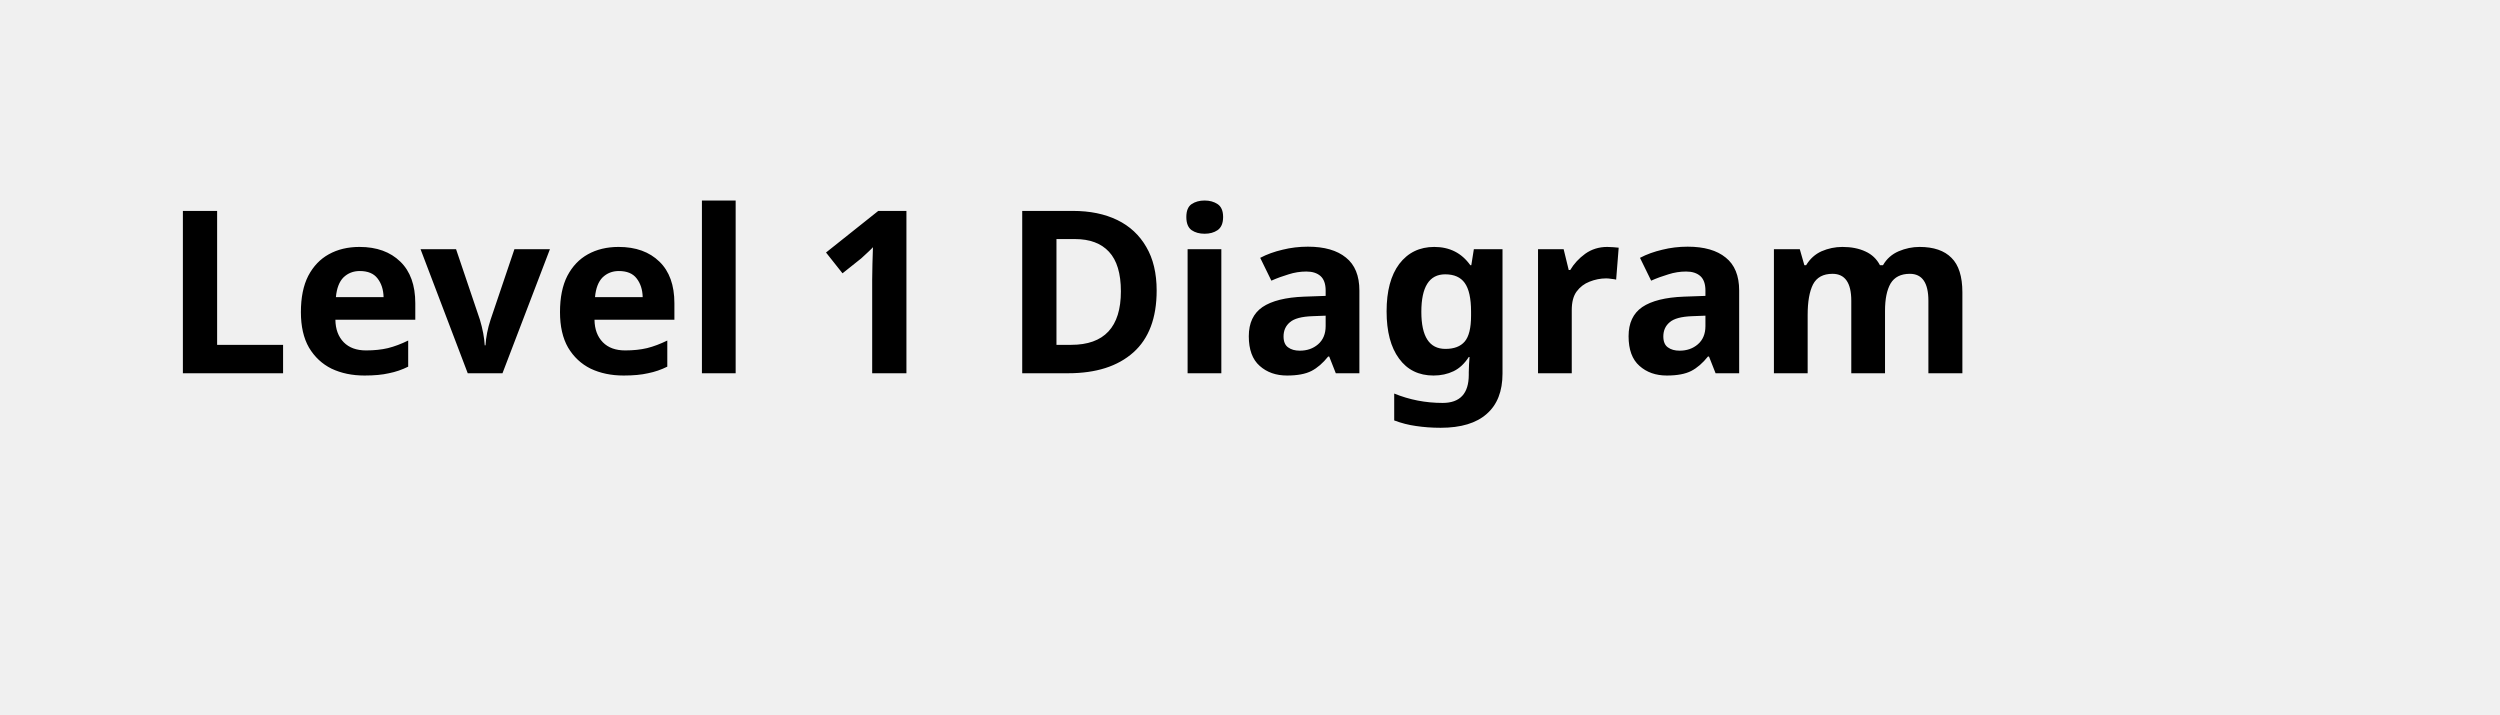
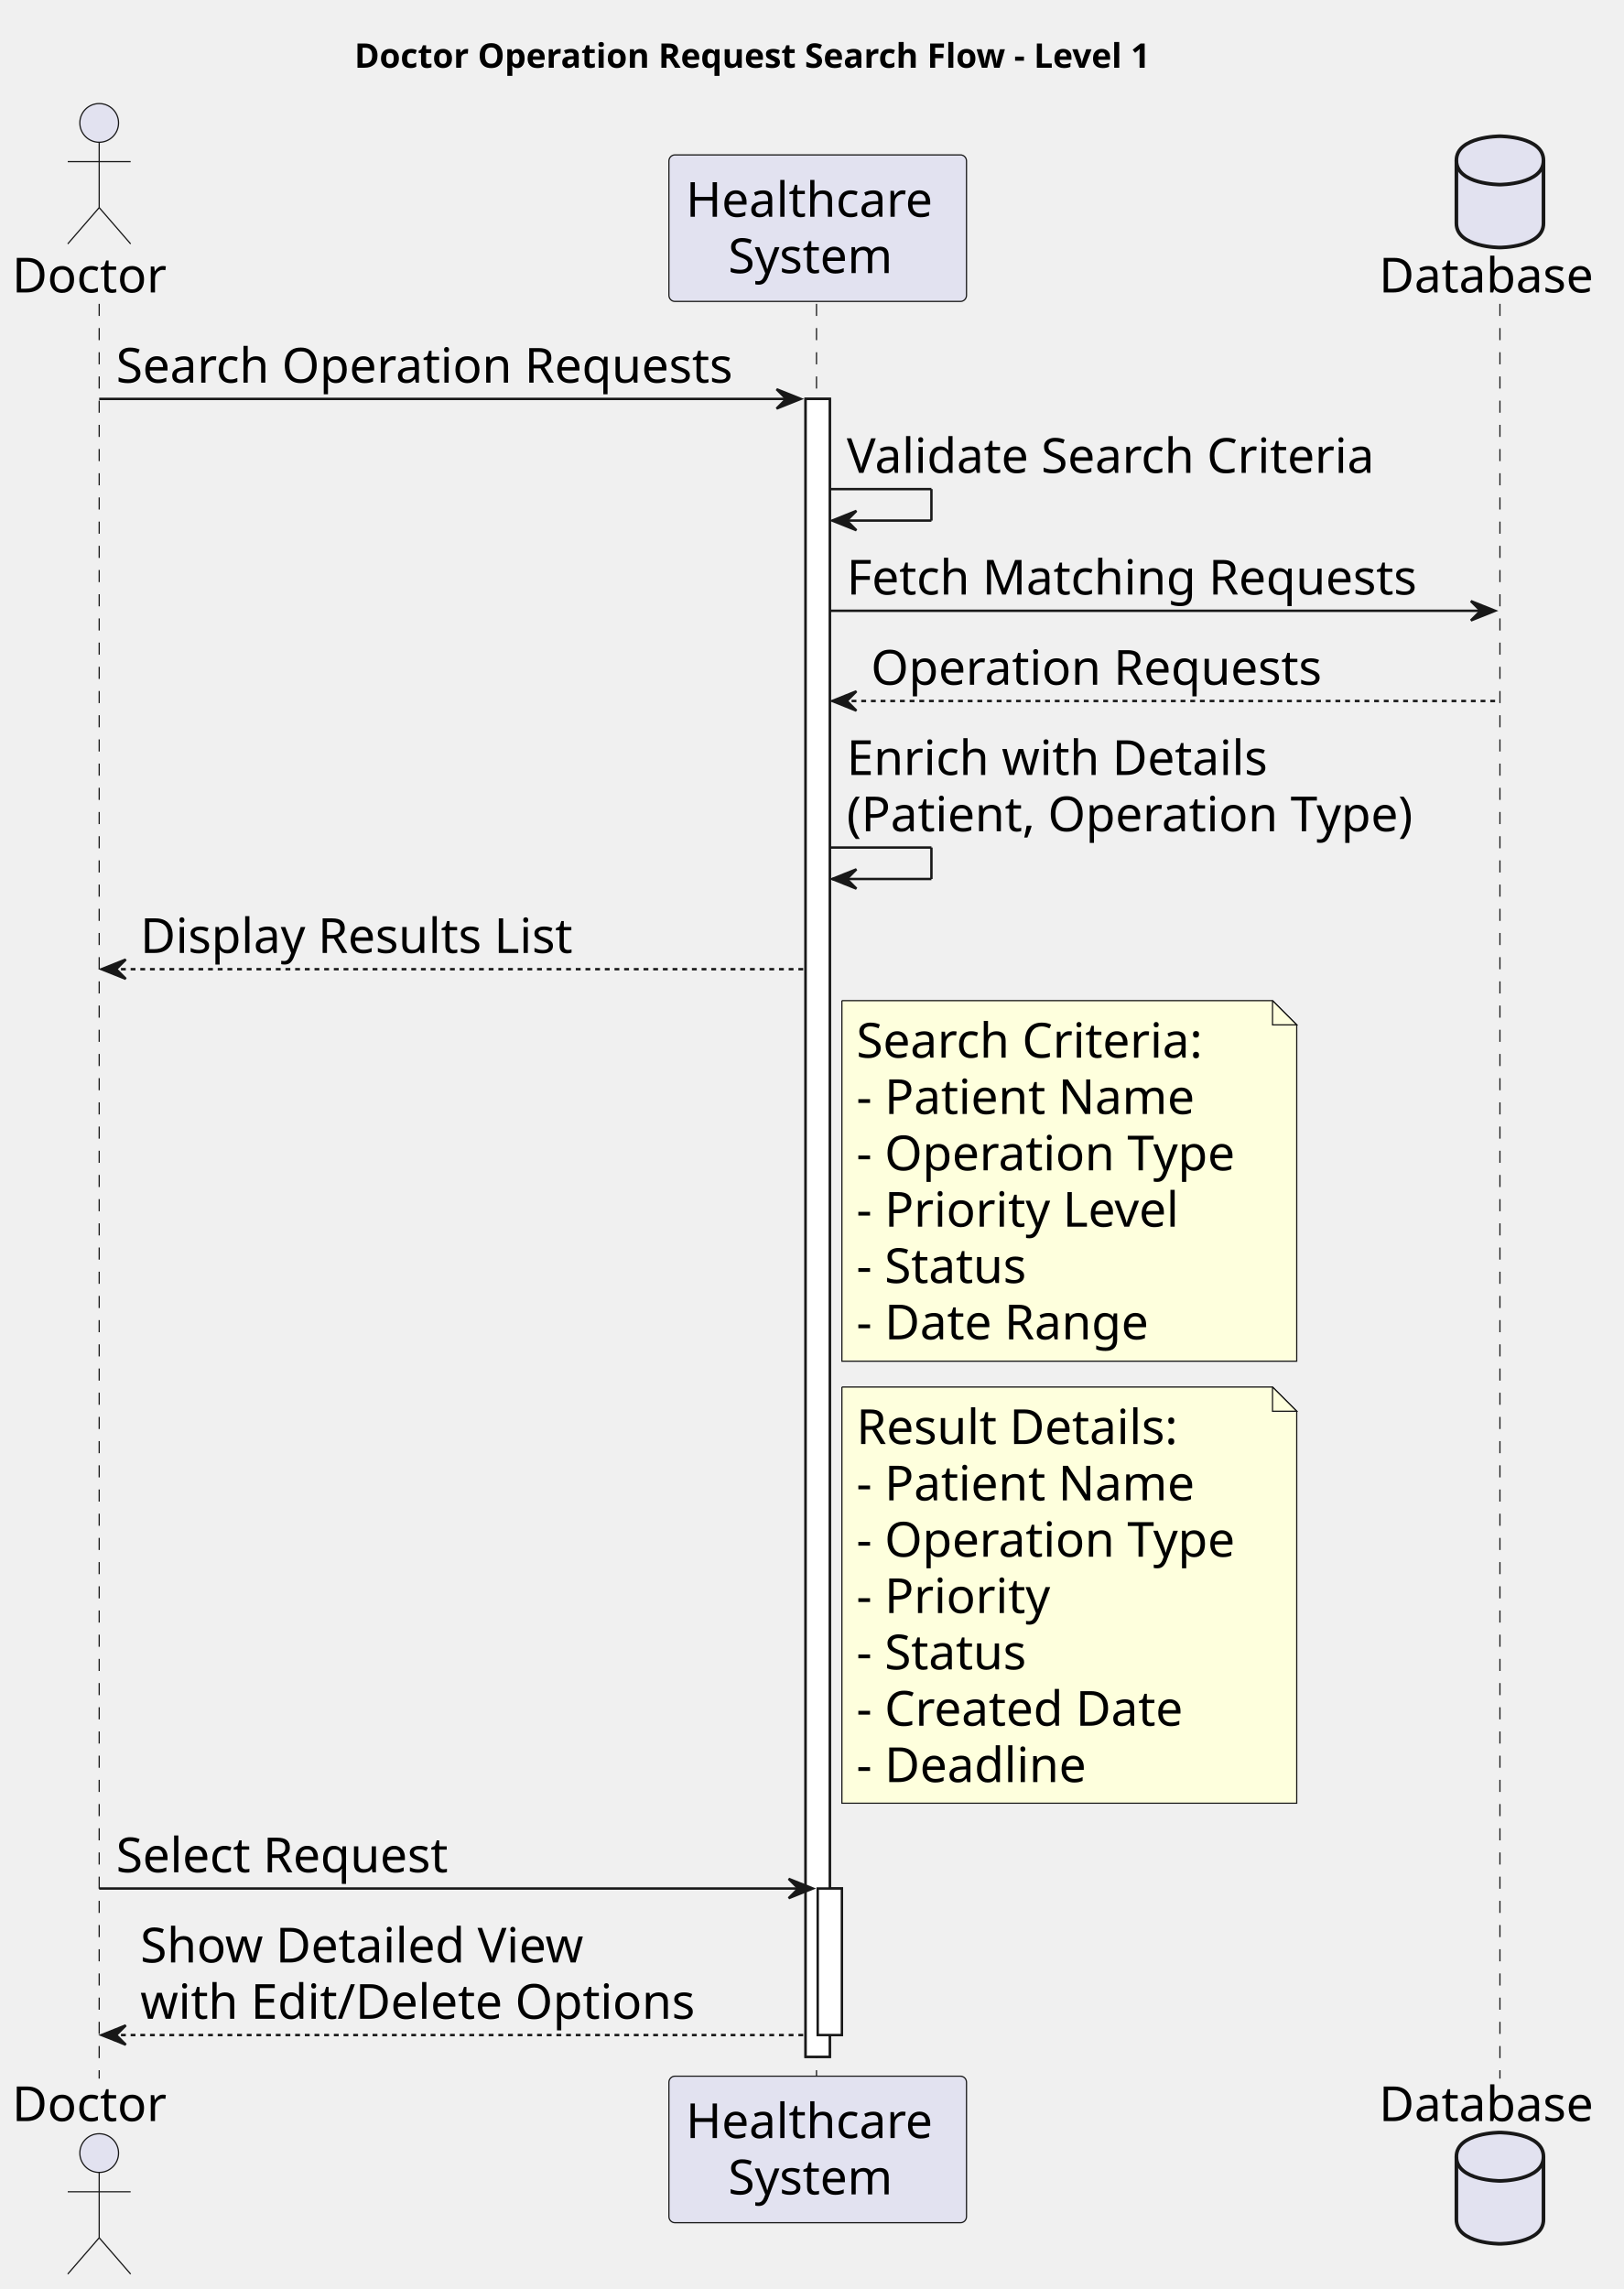
- <svg xmlns="http://www.w3.org/2000/svg" contentStyleType="text/css" height="44px" preserveAspectRatio="none" style="width:154px;height:44px;background:#FFFFFF;" version="1.1" viewBox="0 0 154 44" width="154px" zoomAndPan="magnify">
+ <svg xmlns="http://www.w3.org/2000/svg" contentStyleType="text/css" height="946px" preserveAspectRatio="none" style="width:671px;height:946px;background:#FFFFFF;" version="1.1" viewBox="0 0 671 946" width="671px" zoomAndPan="magnify">
  <defs />
  <g>
-     <text fill="#000000" font-family="sans-serif" font-size="14" font-weight="bold" lengthAdjust="spacing" textLength="126" x="10" y="22.995">Level 1 Diagram</text>
+     <text fill="#000000" font-family="sans-serif" font-size="14" font-weight="bold" lengthAdjust="spacing" textLength="381" x="146.5" y="27.995">Doctor Operation Request Search Flow - Level 1</text>
+     <rect fill="#FFFFFF" height="685.188" style="stroke:#181818;stroke-width:1.0;" width="10" x="333" y="164.859" />
+     <rect fill="#FFFFFF" height="60.562" style="stroke:#181818;stroke-width:1.0;" width="10" x="338" y="780.484" />
+     <line style="stroke:#181818;stroke-width:0.5;stroke-dasharray:5.0,5.0;" x1="41" x2="41" y1="125.578" y2="859.047" />
+     <line style="stroke:#181818;stroke-width:0.5;stroke-dasharray:5.0,5.0;" x1="337.5" x2="337.5" y1="125.578" y2="859.047" />
+     <line style="stroke:#181818;stroke-width:0.5;stroke-dasharray:5.0,5.0;" x1="620" x2="620" y1="125.578" y2="859.047" />
+     <text fill="#000000" font-family="sans-serif" font-size="20" lengthAdjust="spacing" textLength="66" x="5" y="120.861">Doctor</text>
+     <ellipse cx="41" cy="50.797" fill="#E2E2F0" rx="8" ry="8" style="stroke:#181818;stroke-width:0.5;" />
+     <path d="M41,58.797 L41,85.797 M28,66.797 L54,66.797 M41,85.797 L28,100.797 M41,85.797 L54,100.797 " fill="none" style="stroke:#181818;stroke-width:0.5;" />
+     <text fill="#000000" font-family="sans-serif" font-size="20" lengthAdjust="spacing" textLength="66" x="5" y="876.611">Doctor</text>
+     <ellipse cx="41" cy="889.828" fill="#E2E2F0" rx="8" ry="8" style="stroke:#181818;stroke-width:0.5;" />
+     <path d="M41,897.828 L41,924.828 M28,905.828 L54,905.828 M41,924.828 L28,939.828 M41,924.828 L54,939.828 " fill="none" style="stroke:#181818;stroke-width:0.5;" />
+     <rect fill="#E2E2F0" height="60.562" rx="2.5" ry="2.5" style="stroke:#181818;stroke-width:0.5;" width="123" x="276.5" y="64.016" />
+     <text fill="#000000" font-family="sans-serif" font-size="20" lengthAdjust="spacing" textLength="109" x="283.5" y="89.58">Healthcare</text>
+     <text fill="#000000" font-family="sans-serif" font-size="20" lengthAdjust="spacing" textLength="74" x="301" y="112.861">System</text>
+     <rect fill="#E2E2F0" height="60.562" rx="2.5" ry="2.5" style="stroke:#181818;stroke-width:0.5;" width="123" x="276.5" y="858.047" />
+     <text fill="#000000" font-family="sans-serif" font-size="20" lengthAdjust="spacing" textLength="109" x="283.5" y="883.611">Healthcare</text>
+     <text fill="#000000" font-family="sans-serif" font-size="20" lengthAdjust="spacing" textLength="74" x="301" y="906.893">System</text>
+     <text fill="#000000" font-family="sans-serif" font-size="20" lengthAdjust="spacing" textLength="94" x="570" y="120.861">Database</text>
+     <path d="M602,66.297 C602,56.297 620,56.297 620,56.297 C620,56.297 638,56.297 638,66.297 L638,92.297 C638,102.297 620,102.297 620,102.297 C620,102.297 602,102.297 602,92.297 L602,66.297 " fill="#E2E2F0" style="stroke:#181818;stroke-width:1.5;" />
+     <path d="M602,66.297 C602,76.297 620,76.297 620,76.297 C620,76.297 638,76.297 638,66.297 " fill="none" style="stroke:#181818;stroke-width:1.5;" />
+     <text fill="#000000" font-family="sans-serif" font-size="20" lengthAdjust="spacing" textLength="94" x="570" y="876.611">Database</text>
+     <path d="M602,891.328 C602,881.328 620,881.328 620,881.328 C620,881.328 638,881.328 638,891.328 L638,917.328 C638,927.328 620,927.328 620,927.328 C620,927.328 602,927.328 602,917.328 L602,891.328 " fill="#E2E2F0" style="stroke:#181818;stroke-width:1.5;" />
+     <path d="M602,891.328 C602,901.328 620,901.328 620,901.328 C620,901.328 638,901.328 638,891.328 " fill="none" style="stroke:#181818;stroke-width:1.5;" />
+     <rect fill="#FFFFFF" height="685.188" style="stroke:#181818;stroke-width:1.0;" width="10" x="333" y="164.859" />
+     <rect fill="#FFFFFF" height="60.562" style="stroke:#181818;stroke-width:1.0;" width="10" x="338" y="780.484" />
+     <polygon fill="#181818" points="321,160.859,331,164.859,321,168.859,325,164.859" style="stroke:#181818;stroke-width:1.0;" />
+     <line style="stroke:#181818;stroke-width:1.0;" x1="41" x2="327" y1="164.859" y2="164.859" />
+     <text fill="#000000" font-family="sans-serif" font-size="20" lengthAdjust="spacing" textLength="273" x="48" y="158.143">Search Operation Requests</text>
+     <line style="stroke:#181818;stroke-width:1.0;" x1="343" x2="385" y1="202.141" y2="202.141" />
+     <line style="stroke:#181818;stroke-width:1.0;" x1="385" x2="385" y1="202.141" y2="215.141" />
+     <line style="stroke:#181818;stroke-width:1.0;" x1="344" x2="385" y1="215.141" y2="215.141" />
+     <polygon fill="#181818" points="354,211.141,344,215.141,354,219.141,350,215.141" style="stroke:#181818;stroke-width:1.0;" />
+     <text fill="#000000" font-family="sans-serif" font-size="20" lengthAdjust="spacing" textLength="238" x="350" y="195.424">Validate Search Criteria</text>
+     <polygon fill="#181818" points="608,248.422,618,252.422,608,256.422,612,252.422" style="stroke:#181818;stroke-width:1.0;" />
+     <line style="stroke:#181818;stroke-width:1.0;" x1="343" x2="614" y1="252.422" y2="252.422" />
+     <text fill="#000000" font-family="sans-serif" font-size="20" lengthAdjust="spacing" textLength="253" x="350" y="245.705">Fetch Matching Requests</text>
+     <polygon fill="#181818" points="354,285.703,344,289.703,354,293.703,350,289.703" style="stroke:#181818;stroke-width:1.0;" />
+     <line style="stroke:#181818;stroke-width:1.0;stroke-dasharray:2.0,2.0;" x1="348" x2="619" y1="289.703" y2="289.703" />
+     <text fill="#000000" font-family="sans-serif" font-size="20" lengthAdjust="spacing" textLength="198" x="360" y="282.986">Operation Requests</text>
+     <line style="stroke:#181818;stroke-width:1.0;" x1="343" x2="385" y1="350.266" y2="350.266" />
+     <line style="stroke:#181818;stroke-width:1.0;" x1="385" x2="385" y1="350.266" y2="363.266" />
+     <line style="stroke:#181818;stroke-width:1.0;" x1="344" x2="385" y1="363.266" y2="363.266" />
+     <polygon fill="#181818" points="354,359.266,344,363.266,354,367.266,350,363.266" style="stroke:#181818;stroke-width:1.0;" />
+     <text fill="#000000" font-family="sans-serif" font-size="20" lengthAdjust="spacing" textLength="189" x="350" y="320.268">Enrich with Details</text>
+     <text fill="#000000" font-family="sans-serif" font-size="20" lengthAdjust="spacing" textLength="253" x="350" y="343.549">(Patient, Operation Type)</text>
+     <polygon fill="#181818" points="52,396.547,42,400.547,52,404.547,48,400.547" style="stroke:#181818;stroke-width:1.0;" />
+     <line style="stroke:#181818;stroke-width:1.0;stroke-dasharray:2.0,2.0;" x1="46" x2="332" y1="400.547" y2="400.547" />
+     <text fill="#000000" font-family="sans-serif" font-size="20" lengthAdjust="spacing" textLength="193" x="58" y="393.83">Display Results List</text>
+     <path d="M348,413.547 L348,562.547 L536,562.547 L536,423.547 L526,413.547 L348,413.547 " fill="#FEFFDD" style="stroke:#181818;stroke-width:0.5;" />
+     <path d="M526,413.547 L526,423.547 L536,423.547 L526,413.547 " fill="#FEFFDD" style="stroke:#181818;stroke-width:0.5;" />
+     <text fill="#000000" font-family="sans-serif" font-size="20" lengthAdjust="spacing" textLength="156" x="354" y="437.111">Search Criteria:</text>
+     <text fill="#000000" font-family="sans-serif" font-size="20" lengthAdjust="spacing" textLength="149" x="354" y="460.393">- Patient Name</text>
+     <text fill="#000000" font-family="sans-serif" font-size="20" lengthAdjust="spacing" textLength="167" x="354" y="483.674">- Operation Type</text>
+     <text fill="#000000" font-family="sans-serif" font-size="20" lengthAdjust="spacing" textLength="142" x="354" y="506.955">- Priority Level</text>
+     <text fill="#000000" font-family="sans-serif" font-size="20" lengthAdjust="spacing" textLength="77" x="354" y="530.236">- Status</text>
+     <text fill="#000000" font-family="sans-serif" font-size="20" lengthAdjust="spacing" textLength="130" x="354" y="553.518">- Date Range</text>
+     <path d="M348,573.234 L348,745.234 L536,745.234 L536,583.234 L526,573.234 L348,573.234 " fill="#FEFFDD" style="stroke:#181818;stroke-width:0.5;" />
+     <path d="M526,573.234 L526,583.234 L536,583.234 L526,573.234 " fill="#FEFFDD" style="stroke:#181818;stroke-width:0.5;" />
+     <text fill="#000000" font-family="sans-serif" font-size="20" lengthAdjust="spacing" textLength="145" x="354" y="596.799">Result Details:</text>
+     <text fill="#000000" font-family="sans-serif" font-size="20" lengthAdjust="spacing" textLength="149" x="354" y="620.08">- Patient Name</text>
+     <text fill="#000000" font-family="sans-serif" font-size="20" lengthAdjust="spacing" textLength="167" x="354" y="643.361">- Operation Type</text>
+     <text fill="#000000" font-family="sans-serif" font-size="20" lengthAdjust="spacing" textLength="84" x="354" y="666.643">- Priority</text>
+     <text fill="#000000" font-family="sans-serif" font-size="20" lengthAdjust="spacing" textLength="77" x="354" y="689.924">- Status</text>
+     <text fill="#000000" font-family="sans-serif" font-size="20" lengthAdjust="spacing" textLength="145" x="354" y="713.205">- Created Date</text>
+     <text fill="#000000" font-family="sans-serif" font-size="20" lengthAdjust="spacing" textLength="102" x="354" y="736.486">- Deadline</text>
+     <polygon fill="#181818" points="326,776.484,336,780.484,326,784.484,330,780.484" style="stroke:#181818;stroke-width:1.0;" />
+     <line style="stroke:#181818;stroke-width:1.0;" x1="41" x2="332" y1="780.484" y2="780.484" />
+     <text fill="#000000" font-family="sans-serif" font-size="20" lengthAdjust="spacing" textLength="150" x="48" y="773.768">Select Request</text>
+     <polygon fill="#181818" points="52,837.047,42,841.047,52,845.047,48,841.047" style="stroke:#181818;stroke-width:1.0;" />
+     <line style="stroke:#181818;stroke-width:1.0;stroke-dasharray:2.0,2.0;" x1="46" x2="332" y1="841.047" y2="841.047" />
+     <text fill="#000000" font-family="sans-serif" font-size="20" lengthAdjust="spacing" textLength="200" x="58" y="811.049">Show Detailed View</text>
+     <text fill="#000000" font-family="sans-serif" font-size="20" lengthAdjust="spacing" textLength="246" x="58" y="834.33">with Edit/Delete Options</text>
  </g>
</svg>
